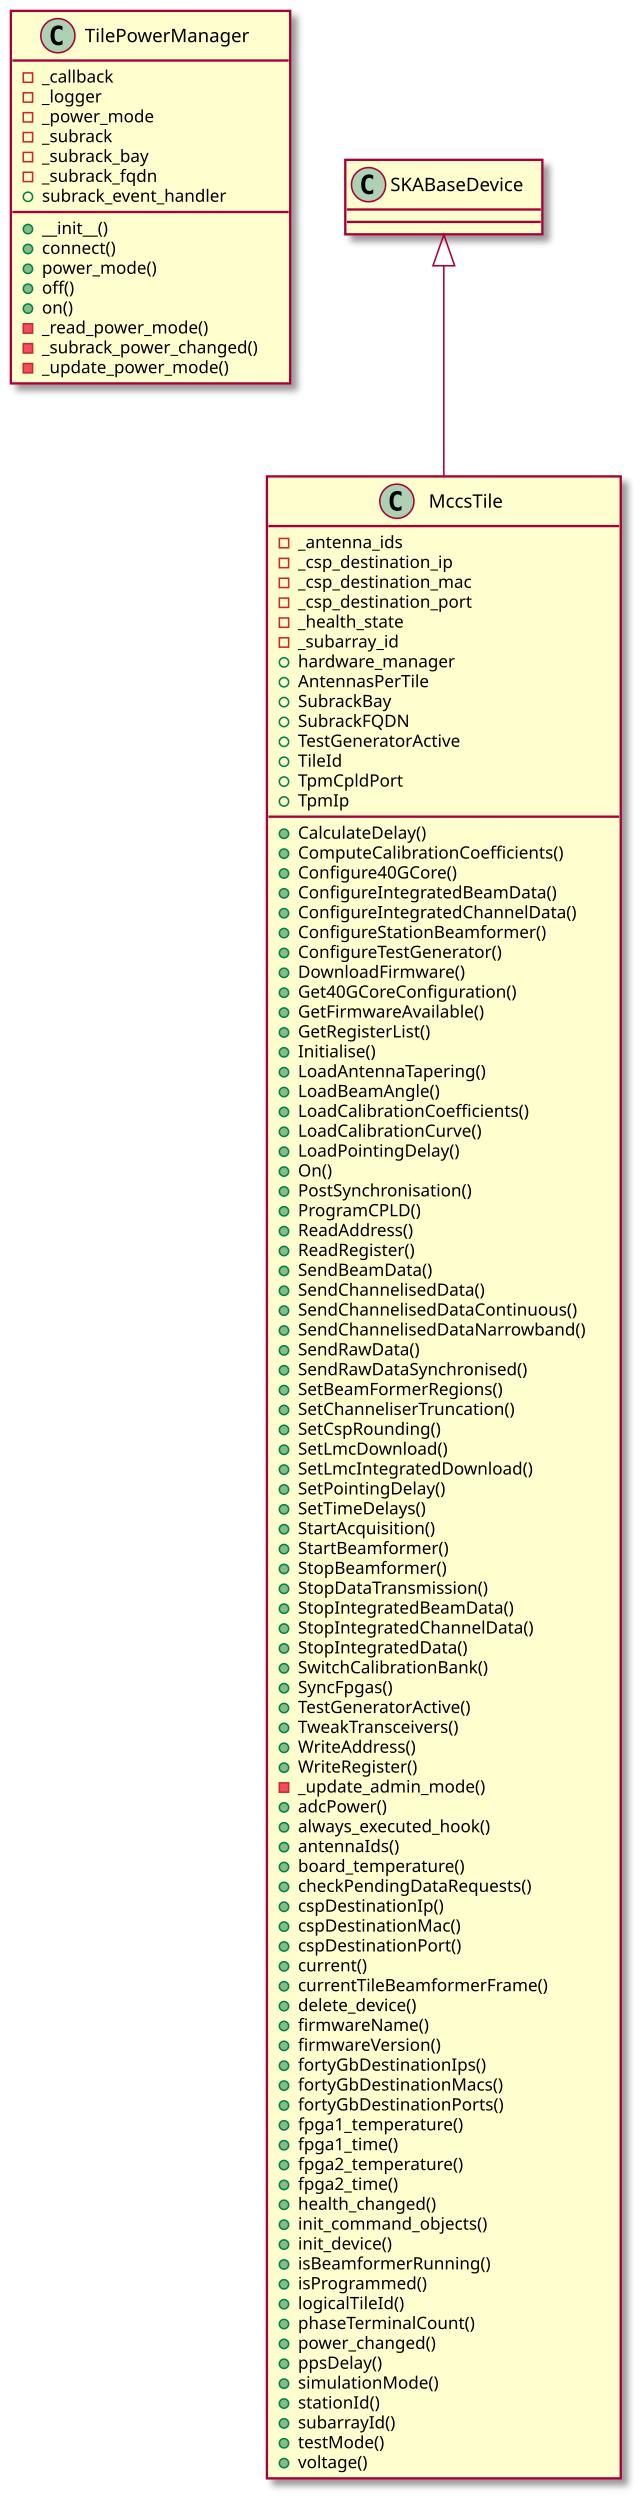
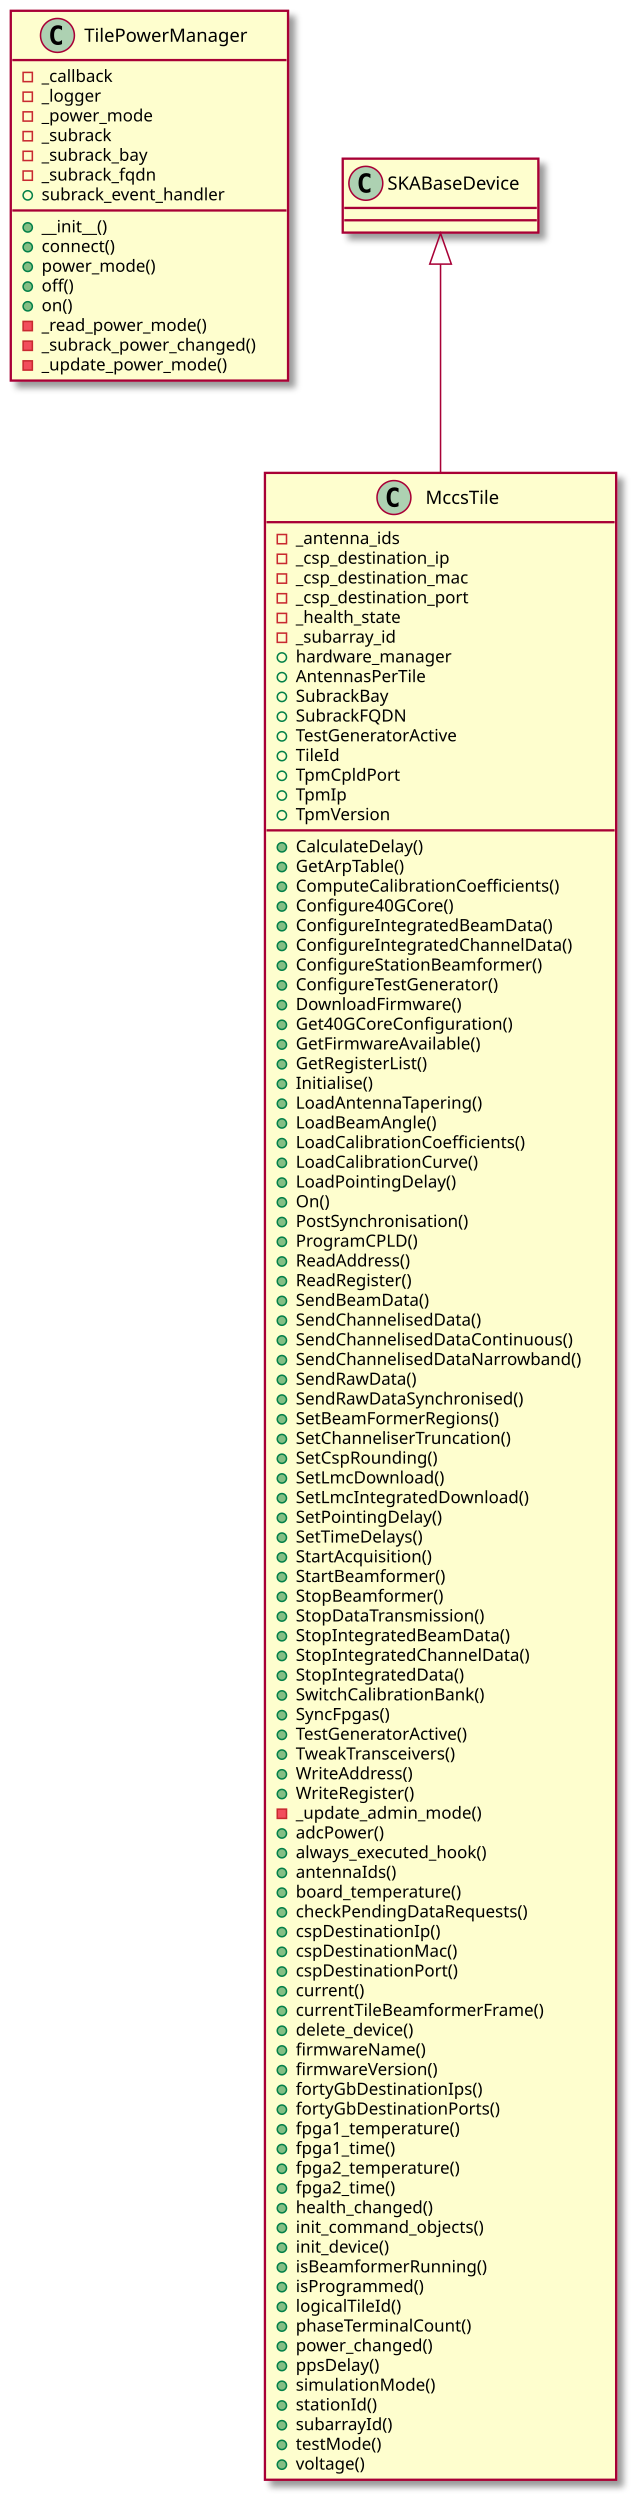
- <svg xmlns="http://www.w3.org/2000/svg" contentScriptType="application/ecmascript" contentStyleType="text/css" height="1611px" preserveAspectRatio="none" style="width:414px;height:1611px;" version="1.1" viewBox="0 0 414 1611" width="414px" zoomAndPan="magnify">
+ <svg xmlns="http://www.w3.org/2000/svg" contentScriptType="application/ecmascript" contentStyleType="text/css" height="1623px" preserveAspectRatio="none" style="width:414px;height:1623px;" version="1.1" viewBox="0 0 414 1623" width="414px" zoomAndPan="magnify">
  <defs>
-     <filter height="300%" id="f18di69gvnk8so" width="300%" x="-1" y="-1">
+     <filter height="300%" id="f18nylmes7haz5" width="300%" x="-1" y="-1">
      <feGaussianBlur result="blurOut" stdDeviation="2.0" />
      <feColorMatrix in="blurOut" result="blurOut2" type="matrix" values="0 0 0 0 0 0 0 0 0 0 0 0 0 0 0 0 0 0 .4 0" />
      <feOffset dx="4.0" dy="4.0" in="blurOut2" result="blurOut3" />
      <feBlend in="SourceGraphic" in2="blurOut3" mode="normal" />
    </filter>
  </defs>
  <g>
-     <rect codeLine="1" fill="#FEFECE" filter="url(#f18di69gvnk8so)" height="240.07" id="TilePowerManager" style="stroke:#A80036;stroke-width:1.5;" width="180" x="7" y="7" />
+     <rect codeLine="1" fill="#FEFECE" filter="url(#f18nylmes7haz5)" height="240.07" id="TilePowerManager" style="stroke:#A80036;stroke-width:1.5;" width="180" x="7" y="7" />
    <ellipse cx="37.3" cy="23" fill="#ADD1B2" rx="11" ry="11" style="stroke:#A80036;stroke-width:1.0;" />
    <path d="M40.269,28.641 Q39.691,28.938 39.05,29.078 Q38.409,29.234 37.706,29.234 Q35.206,29.234 33.878,27.594 Q32.566,25.938 32.566,22.812 Q32.566,19.688 33.878,18.031 Q35.206,16.375 37.706,16.375 Q38.409,16.375 39.05,16.531 Q39.706,16.688 40.269,16.984 L40.269,19.703 Q39.644,19.125 39.05,18.859 Q38.456,18.578 37.831,18.578 Q36.487,18.578 35.8,19.656 Q35.112,20.719 35.112,22.812 Q35.112,24.906 35.8,25.984 Q36.487,27.047 37.831,27.047 Q38.456,27.047 39.05,26.781 Q39.644,26.5 40.269,25.922 L40.269,28.641 Z " fill="#000000" />
    <text fill="#000000" font-family="sans-serif" font-size="12" lengthAdjust="spacingAndGlyphs" textLength="114" x="54.7" y="27.154">TilePowerManager</text>
    <line style="stroke:#A80036;stroke-width:1.5;" x1="8" x2="186" y1="39" y2="39" />
    <rect fill="none" height="6" style="stroke:#C82930;stroke-width:1.0;" width="6" x="15" y="47" />
    <text fill="#000000" font-family="sans-serif" font-size="11" lengthAdjust="spacingAndGlyphs" textLength="51" x="27" y="53.21">_callback</text>
    <rect fill="none" height="6" style="stroke:#C82930;stroke-width:1.0;" width="6" x="15" y="59.805" />
    <text fill="#000000" font-family="sans-serif" font-size="11" lengthAdjust="spacingAndGlyphs" textLength="42" x="27" y="66.015">_logger</text>
    <rect fill="none" height="6" style="stroke:#C82930;stroke-width:1.0;" width="6" x="15" y="72.609" />
    <text fill="#000000" font-family="sans-serif" font-size="11" lengthAdjust="spacingAndGlyphs" textLength="79" x="27" y="78.82">_power_mode</text>
    <rect fill="none" height="6" style="stroke:#C82930;stroke-width:1.0;" width="6" x="15" y="85.414" />
    <text fill="#000000" font-family="sans-serif" font-size="11" lengthAdjust="spacingAndGlyphs" textLength="51" x="27" y="91.624">_subrack</text>
    <rect fill="none" height="6" style="stroke:#C82930;stroke-width:1.0;" width="6" x="15" y="98.219" />
    <text fill="#000000" font-family="sans-serif" font-size="11" lengthAdjust="spacingAndGlyphs" textLength="77" x="27" y="104.429">_subrack_bay</text>
    <rect fill="none" height="6" style="stroke:#C82930;stroke-width:1.0;" width="6" x="15" y="111.023" />
    <text fill="#000000" font-family="sans-serif" font-size="11" lengthAdjust="spacingAndGlyphs" textLength="82" x="27" y="117.234">_subrack_fqdn</text>
    <ellipse cx="18" cy="126.828" fill="none" rx="3" ry="3" style="stroke:#038048;stroke-width:1.0;" />
    <text fill="#000000" font-family="sans-serif" font-size="11" lengthAdjust="spacingAndGlyphs" textLength="131" x="27" y="130.039">subrack_event_handler</text>
    <line style="stroke:#A80036;stroke-width:1.5;" x1="8" x2="186" y1="136.633" y2="136.633" />
    <ellipse cx="18" cy="147.633" fill="#84BE84" rx="3" ry="3" style="stroke:#038048;stroke-width:1.0;" />
    <text fill="#000000" font-family="sans-serif" font-size="11" lengthAdjust="spacingAndGlyphs" textLength="49" x="27" y="150.843">__init__()</text>
    <ellipse cx="18" cy="160.438" fill="#84BE84" rx="3" ry="3" style="stroke:#038048;stroke-width:1.0;" />
    <text fill="#000000" font-family="sans-serif" font-size="11" lengthAdjust="spacingAndGlyphs" textLength="52" x="27" y="163.648">connect()</text>
    <ellipse cx="18" cy="173.242" fill="#84BE84" rx="3" ry="3" style="stroke:#038048;stroke-width:1.0;" />
    <text fill="#000000" font-family="sans-serif" font-size="11" lengthAdjust="spacingAndGlyphs" textLength="81" x="27" y="176.453">power_mode()</text>
    <ellipse cx="18" cy="186.047" fill="#84BE84" rx="3" ry="3" style="stroke:#038048;stroke-width:1.0;" />
    <text fill="#000000" font-family="sans-serif" font-size="11" lengthAdjust="spacingAndGlyphs" textLength="23" x="27" y="189.257">off()</text>
    <ellipse cx="18" cy="198.852" fill="#84BE84" rx="3" ry="3" style="stroke:#038048;stroke-width:1.0;" />
    <text fill="#000000" font-family="sans-serif" font-size="11" lengthAdjust="spacingAndGlyphs" textLength="22" x="27" y="202.062">on()</text>
    <rect fill="#F24D5C" height="6" style="stroke:#C82930;stroke-width:1.0;" width="6" x="15" y="208.656" />
    <text fill="#000000" font-family="sans-serif" font-size="11" lengthAdjust="spacingAndGlyphs" textLength="119" x="27" y="214.867">_read_power_mode()</text>
    <rect fill="#F24D5C" height="6" style="stroke:#C82930;stroke-width:1.0;" width="6" x="15" y="221.461" />
    <text fill="#000000" font-family="sans-serif" font-size="11" lengthAdjust="spacingAndGlyphs" textLength="154" x="27" y="227.671">_subrack_power_changed()</text>
    <rect fill="#F24D5C" height="6" style="stroke:#C82930;stroke-width:1.0;" width="6" x="15" y="234.266" />
    <text fill="#000000" font-family="sans-serif" font-size="11" lengthAdjust="spacingAndGlyphs" textLength="132" x="27" y="240.476">_update_power_mode()</text>
-     <rect codeLine="19" fill="#FEFECE" filter="url(#f18di69gvnk8so)" height="1290.055" id="MccsTile" style="stroke:#A80036;stroke-width:1.5;" width="228" x="172" y="307" />
+     <rect codeLine="19" fill="#FEFECE" filter="url(#f18nylmes7haz5)" height="1302.859" id="MccsTile" style="stroke:#A80036;stroke-width:1.5;" width="228" x="172" y="307" />
    <ellipse cx="255.75" cy="323" fill="#ADD1B2" rx="11" ry="11" style="stroke:#A80036;stroke-width:1.0;" />
    <path d="M258.719,328.641 Q258.141,328.938 257.5,329.078 Q256.859,329.234 256.156,329.234 Q253.656,329.234 252.328,327.594 Q251.016,325.938 251.016,322.812 Q251.016,319.688 252.328,318.031 Q253.656,316.375 256.156,316.375 Q256.859,316.375 257.5,316.531 Q258.156,316.688 258.719,316.984 L258.719,319.703 Q258.094,319.125 257.5,318.859 Q256.906,318.578 256.281,318.578 Q254.938,318.578 254.25,319.656 Q253.562,320.719 253.562,322.812 Q253.562,324.906 254.25,325.984 Q254.938,327.047 256.281,327.047 Q256.906,327.047 257.5,326.781 Q258.094,326.5 258.719,325.922 L258.719,328.641 Z " fill="#000000" />
    <text fill="#000000" font-family="sans-serif" font-size="12" lengthAdjust="spacingAndGlyphs" textLength="52" x="276.25" y="327.154">MccsTile</text>
    <line style="stroke:#A80036;stroke-width:1.5;" x1="173" x2="399" y1="339" y2="339" />
    <rect fill="none" height="6" style="stroke:#C82930;stroke-width:1.0;" width="6" x="180" y="347" />
    <text fill="#000000" font-family="sans-serif" font-size="11" lengthAdjust="spacingAndGlyphs" textLength="75" x="192" y="353.21">_antenna_ids</text>
    <rect fill="none" height="6" style="stroke:#C82930;stroke-width:1.0;" width="6" x="180" y="359.805" />
    <text fill="#000000" font-family="sans-serif" font-size="11" lengthAdjust="spacingAndGlyphs" textLength="111" x="192" y="366.015">_csp_destination_ip</text>
    <rect fill="none" height="6" style="stroke:#C82930;stroke-width:1.0;" width="6" x="180" y="372.609" />
    <text fill="#000000" font-family="sans-serif" font-size="11" lengthAdjust="spacingAndGlyphs" textLength="125" x="192" y="378.82">_csp_destination_mac</text>
    <rect fill="none" height="6" style="stroke:#C82930;stroke-width:1.0;" width="6" x="180" y="385.414" />
    <text fill="#000000" font-family="sans-serif" font-size="11" lengthAdjust="spacingAndGlyphs" textLength="124" x="192" y="391.625">_csp_destination_port</text>
    <rect fill="none" height="6" style="stroke:#C82930;stroke-width:1.0;" width="6" x="180" y="398.219" />
    <text fill="#000000" font-family="sans-serif" font-size="11" lengthAdjust="spacingAndGlyphs" textLength="76" x="192" y="404.429">_health_state</text>
    <rect fill="none" height="6" style="stroke:#C82930;stroke-width:1.0;" width="6" x="180" y="411.023" />
    <text fill="#000000" font-family="sans-serif" font-size="11" lengthAdjust="spacingAndGlyphs" textLength="73" x="192" y="417.234">_subarray_id</text>
    <ellipse cx="183" cy="426.828" fill="none" rx="3" ry="3" style="stroke:#038048;stroke-width:1.0;" />
    <text fill="#000000" font-family="sans-serif" font-size="11" lengthAdjust="spacingAndGlyphs" textLength="111" x="192" y="430.039">hardware_manager</text>
    <ellipse cx="183" cy="439.633" fill="none" rx="3" ry="3" style="stroke:#038048;stroke-width:1.0;" />
    <text fill="#000000" font-family="sans-serif" font-size="11" lengthAdjust="spacingAndGlyphs" textLength="92" x="192" y="442.843">AntennasPerTile</text>
    <ellipse cx="183" cy="452.438" fill="none" rx="3" ry="3" style="stroke:#038048;stroke-width:1.0;" />
    <text fill="#000000" font-family="sans-serif" font-size="11" lengthAdjust="spacingAndGlyphs" textLength="67" x="192" y="455.648">SubrackBay</text>
    <ellipse cx="183" cy="465.242" fill="none" rx="3" ry="3" style="stroke:#038048;stroke-width:1.0;" />
    <text fill="#000000" font-family="sans-serif" font-size="11" lengthAdjust="spacingAndGlyphs" textLength="77" x="192" y="468.453">SubrackFQDN</text>
    <ellipse cx="183" cy="478.047" fill="none" rx="3" ry="3" style="stroke:#038048;stroke-width:1.0;" />
    <text fill="#000000" font-family="sans-serif" font-size="11" lengthAdjust="spacingAndGlyphs" textLength="116" x="192" y="481.257">TestGeneratorActive</text>
    <ellipse cx="183" cy="490.852" fill="none" rx="3" ry="3" style="stroke:#038048;stroke-width:1.0;" />
    <text fill="#000000" font-family="sans-serif" font-size="11" lengthAdjust="spacingAndGlyphs" textLength="30" x="192" y="494.062">TileId</text>
    <ellipse cx="183" cy="503.656" fill="none" rx="3" ry="3" style="stroke:#038048;stroke-width:1.0;" />
    <text fill="#000000" font-family="sans-serif" font-size="11" lengthAdjust="spacingAndGlyphs" textLength="73" x="192" y="506.867">TpmCpldPort</text>
    <ellipse cx="183" cy="516.461" fill="none" rx="3" ry="3" style="stroke:#038048;stroke-width:1.0;" />
    <text fill="#000000" font-family="sans-serif" font-size="11" lengthAdjust="spacingAndGlyphs" textLength="35" x="192" y="519.671">TpmIp</text>
-     <line style="stroke:#A80036;stroke-width:1.5;" x1="173" x2="399" y1="526.266" y2="526.266" />
-     <ellipse cx="183" cy="537.266" fill="#84BE84" rx="3" ry="3" style="stroke:#038048;stroke-width:1.0;" />
-     <text fill="#000000" font-family="sans-serif" font-size="11" lengthAdjust="spacingAndGlyphs" textLength="91" x="192" y="540.476">CalculateDelay()</text>
+     <ellipse cx="183" cy="529.266" fill="none" rx="3" ry="3" style="stroke:#038048;stroke-width:1.0;" />
+     <text fill="#000000" font-family="sans-serif" font-size="11" lengthAdjust="spacingAndGlyphs" textLength="68" x="192" y="532.476">TpmVersion</text>
+     <line style="stroke:#A80036;stroke-width:1.5;" x1="173" x2="399" y1="539.07" y2="539.07" />
    <ellipse cx="183" cy="550.07" fill="#84BE84" rx="3" ry="3" style="stroke:#038048;stroke-width:1.0;" />
-     <text fill="#000000" font-family="sans-serif" font-size="11" lengthAdjust="spacingAndGlyphs" textLength="187" x="192" y="553.281">ComputeCalibrationCoefficients()</text>
+     <text fill="#000000" font-family="sans-serif" font-size="11" lengthAdjust="spacingAndGlyphs" textLength="91" x="192" y="553.281">CalculateDelay()</text>
    <ellipse cx="183" cy="562.875" fill="#84BE84" rx="3" ry="3" style="stroke:#038048;stroke-width:1.0;" />
-     <text fill="#000000" font-family="sans-serif" font-size="11" lengthAdjust="spacingAndGlyphs" textLength="113" x="192" y="566.085">Configure40GCore()</text>
+     <text fill="#000000" font-family="sans-serif" font-size="11" lengthAdjust="spacingAndGlyphs" textLength="78" x="192" y="566.085">GetArpTable()</text>
    <ellipse cx="183" cy="575.68" fill="#84BE84" rx="3" ry="3" style="stroke:#038048;stroke-width:1.0;" />
-     <text fill="#000000" font-family="sans-serif" font-size="11" lengthAdjust="spacingAndGlyphs" textLength="180" x="192" y="578.89">ConfigureIntegratedBeamData()</text>
+     <text fill="#000000" font-family="sans-serif" font-size="11" lengthAdjust="spacingAndGlyphs" textLength="187" x="192" y="578.89">ComputeCalibrationCoefficients()</text>
    <ellipse cx="183" cy="588.484" fill="#84BE84" rx="3" ry="3" style="stroke:#038048;stroke-width:1.0;" />
-     <text fill="#000000" font-family="sans-serif" font-size="11" lengthAdjust="spacingAndGlyphs" textLength="193" x="192" y="591.695">ConfigureIntegratedChannelData()</text>
+     <text fill="#000000" font-family="sans-serif" font-size="11" lengthAdjust="spacingAndGlyphs" textLength="113" x="192" y="591.695">Configure40GCore()</text>
    <ellipse cx="183" cy="601.289" fill="#84BE84" rx="3" ry="3" style="stroke:#038048;stroke-width:1.0;" />
-     <text fill="#000000" font-family="sans-serif" font-size="11" lengthAdjust="spacingAndGlyphs" textLength="175" x="192" y="604.5">ConfigureStationBeamformer()</text>
+     <text fill="#000000" font-family="sans-serif" font-size="11" lengthAdjust="spacingAndGlyphs" textLength="180" x="192" y="604.5">ConfigureIntegratedBeamData()</text>
    <ellipse cx="183" cy="614.094" fill="#84BE84" rx="3" ry="3" style="stroke:#038048;stroke-width:1.0;" />
-     <text fill="#000000" font-family="sans-serif" font-size="11" lengthAdjust="spacingAndGlyphs" textLength="146" x="192" y="617.304">ConfigureTestGenerator()</text>
+     <text fill="#000000" font-family="sans-serif" font-size="11" lengthAdjust="spacingAndGlyphs" textLength="193" x="192" y="617.304">ConfigureIntegratedChannelData()</text>
    <ellipse cx="183" cy="626.898" fill="#84BE84" rx="3" ry="3" style="stroke:#038048;stroke-width:1.0;" />
-     <text fill="#000000" font-family="sans-serif" font-size="11" lengthAdjust="spacingAndGlyphs" textLength="116" x="192" y="630.109">DownloadFirmware()</text>
+     <text fill="#000000" font-family="sans-serif" font-size="11" lengthAdjust="spacingAndGlyphs" textLength="175" x="192" y="630.109">ConfigureStationBeamformer()</text>
    <ellipse cx="183" cy="639.703" fill="#84BE84" rx="3" ry="3" style="stroke:#038048;stroke-width:1.0;" />
-     <text fill="#000000" font-family="sans-serif" font-size="11" lengthAdjust="spacingAndGlyphs" textLength="154" x="192" y="642.914">Get40GCoreConfiguration()</text>
+     <text fill="#000000" font-family="sans-serif" font-size="11" lengthAdjust="spacingAndGlyphs" textLength="146" x="192" y="642.914">ConfigureTestGenerator()</text>
    <ellipse cx="183" cy="652.508" fill="#84BE84" rx="3" ry="3" style="stroke:#038048;stroke-width:1.0;" />
-     <text fill="#000000" font-family="sans-serif" font-size="11" lengthAdjust="spacingAndGlyphs" textLength="131" x="192" y="655.718">GetFirmwareAvailable()</text>
+     <text fill="#000000" font-family="sans-serif" font-size="11" lengthAdjust="spacingAndGlyphs" textLength="116" x="192" y="655.718">DownloadFirmware()</text>
    <ellipse cx="183" cy="665.312" fill="#84BE84" rx="3" ry="3" style="stroke:#038048;stroke-width:1.0;" />
-     <text fill="#000000" font-family="sans-serif" font-size="11" lengthAdjust="spacingAndGlyphs" textLength="95" x="192" y="668.523">GetRegisterList()</text>
+     <text fill="#000000" font-family="sans-serif" font-size="11" lengthAdjust="spacingAndGlyphs" textLength="154" x="192" y="668.523">Get40GCoreConfiguration()</text>
    <ellipse cx="183" cy="678.117" fill="#84BE84" rx="3" ry="3" style="stroke:#038048;stroke-width:1.0;" />
-     <text fill="#000000" font-family="sans-serif" font-size="11" lengthAdjust="spacingAndGlyphs" textLength="55" x="192" y="681.328">Initialise()</text>
+     <text fill="#000000" font-family="sans-serif" font-size="11" lengthAdjust="spacingAndGlyphs" textLength="131" x="192" y="681.328">GetFirmwareAvailable()</text>
    <ellipse cx="183" cy="690.922" fill="#84BE84" rx="3" ry="3" style="stroke:#038048;stroke-width:1.0;" />
-     <text fill="#000000" font-family="sans-serif" font-size="11" lengthAdjust="spacingAndGlyphs" textLength="131" x="192" y="694.132">LoadAntennaTapering()</text>
+     <text fill="#000000" font-family="sans-serif" font-size="11" lengthAdjust="spacingAndGlyphs" textLength="95" x="192" y="694.132">GetRegisterList()</text>
    <ellipse cx="183" cy="703.727" fill="#84BE84" rx="3" ry="3" style="stroke:#038048;stroke-width:1.0;" />
-     <text fill="#000000" font-family="sans-serif" font-size="11" lengthAdjust="spacingAndGlyphs" textLength="99" x="192" y="706.937">LoadBeamAngle()</text>
+     <text fill="#000000" font-family="sans-serif" font-size="11" lengthAdjust="spacingAndGlyphs" textLength="55" x="192" y="706.937">Initialise()</text>
    <ellipse cx="183" cy="716.531" fill="#84BE84" rx="3" ry="3" style="stroke:#038048;stroke-width:1.0;" />
-     <text fill="#000000" font-family="sans-serif" font-size="11" lengthAdjust="spacingAndGlyphs" textLength="163" x="192" y="719.742">LoadCalibrationCoefficients()</text>
+     <text fill="#000000" font-family="sans-serif" font-size="11" lengthAdjust="spacingAndGlyphs" textLength="131" x="192" y="719.742">LoadAntennaTapering()</text>
    <ellipse cx="183" cy="729.336" fill="#84BE84" rx="3" ry="3" style="stroke:#038048;stroke-width:1.0;" />
-     <text fill="#000000" font-family="sans-serif" font-size="11" lengthAdjust="spacingAndGlyphs" textLength="129" x="192" y="732.546">LoadCalibrationCurve()</text>
+     <text fill="#000000" font-family="sans-serif" font-size="11" lengthAdjust="spacingAndGlyphs" textLength="99" x="192" y="732.546">LoadBeamAngle()</text>
    <ellipse cx="183" cy="742.141" fill="#84BE84" rx="3" ry="3" style="stroke:#038048;stroke-width:1.0;" />
-     <text fill="#000000" font-family="sans-serif" font-size="11" lengthAdjust="spacingAndGlyphs" textLength="111" x="192" y="745.351">LoadPointingDelay()</text>
+     <text fill="#000000" font-family="sans-serif" font-size="11" lengthAdjust="spacingAndGlyphs" textLength="163" x="192" y="745.351">LoadCalibrationCoefficients()</text>
    <ellipse cx="183" cy="754.945" fill="#84BE84" rx="3" ry="3" style="stroke:#038048;stroke-width:1.0;" />
-     <text fill="#000000" font-family="sans-serif" font-size="11" lengthAdjust="spacingAndGlyphs" textLength="24" x="192" y="758.156">On()</text>
+     <text fill="#000000" font-family="sans-serif" font-size="11" lengthAdjust="spacingAndGlyphs" textLength="129" x="192" y="758.156">LoadCalibrationCurve()</text>
    <ellipse cx="183" cy="767.75" fill="#84BE84" rx="3" ry="3" style="stroke:#038048;stroke-width:1.0;" />
-     <text fill="#000000" font-family="sans-serif" font-size="11" lengthAdjust="spacingAndGlyphs" textLength="124" x="192" y="770.96">PostSynchronisation()</text>
+     <text fill="#000000" font-family="sans-serif" font-size="11" lengthAdjust="spacingAndGlyphs" textLength="111" x="192" y="770.96">LoadPointingDelay()</text>
    <ellipse cx="183" cy="780.555" fill="#84BE84" rx="3" ry="3" style="stroke:#038048;stroke-width:1.0;" />
-     <text fill="#000000" font-family="sans-serif" font-size="11" lengthAdjust="spacingAndGlyphs" textLength="86" x="192" y="783.765">ProgramCPLD()</text>
+     <text fill="#000000" font-family="sans-serif" font-size="11" lengthAdjust="spacingAndGlyphs" textLength="24" x="192" y="783.765">On()</text>
    <ellipse cx="183" cy="793.359" fill="#84BE84" rx="3" ry="3" style="stroke:#038048;stroke-width:1.0;" />
-     <text fill="#000000" font-family="sans-serif" font-size="11" lengthAdjust="spacingAndGlyphs" textLength="83" x="192" y="796.57">ReadAddress()</text>
+     <text fill="#000000" font-family="sans-serif" font-size="11" lengthAdjust="spacingAndGlyphs" textLength="124" x="192" y="796.57">PostSynchronisation()</text>
    <ellipse cx="183" cy="806.164" fill="#84BE84" rx="3" ry="3" style="stroke:#038048;stroke-width:1.0;" />
-     <text fill="#000000" font-family="sans-serif" font-size="11" lengthAdjust="spacingAndGlyphs" textLength="83" x="192" y="809.375">ReadRegister()</text>
+     <text fill="#000000" font-family="sans-serif" font-size="11" lengthAdjust="spacingAndGlyphs" textLength="86" x="192" y="809.375">ProgramCPLD()</text>
    <ellipse cx="183" cy="818.969" fill="#84BE84" rx="3" ry="3" style="stroke:#038048;stroke-width:1.0;" />
-     <text fill="#000000" font-family="sans-serif" font-size="11" lengthAdjust="spacingAndGlyphs" textLength="96" x="192" y="822.179">SendBeamData()</text>
+     <text fill="#000000" font-family="sans-serif" font-size="11" lengthAdjust="spacingAndGlyphs" textLength="83" x="192" y="822.179">ReadAddress()</text>
    <ellipse cx="183" cy="831.773" fill="#84BE84" rx="3" ry="3" style="stroke:#038048;stroke-width:1.0;" />
-     <text fill="#000000" font-family="sans-serif" font-size="11" lengthAdjust="spacingAndGlyphs" textLength="133" x="192" y="834.984">SendChannelisedData()</text>
+     <text fill="#000000" font-family="sans-serif" font-size="11" lengthAdjust="spacingAndGlyphs" textLength="83" x="192" y="834.984">ReadRegister()</text>
    <ellipse cx="183" cy="844.578" fill="#84BE84" rx="3" ry="3" style="stroke:#038048;stroke-width:1.0;" />
-     <text fill="#000000" font-family="sans-serif" font-size="11" lengthAdjust="spacingAndGlyphs" textLength="197" x="192" y="847.789">SendChannelisedDataContinuous()</text>
+     <text fill="#000000" font-family="sans-serif" font-size="11" lengthAdjust="spacingAndGlyphs" textLength="96" x="192" y="847.789">SendBeamData()</text>
    <ellipse cx="183" cy="857.383" fill="#84BE84" rx="3" ry="3" style="stroke:#038048;stroke-width:1.0;" />
-     <text fill="#000000" font-family="sans-serif" font-size="11" lengthAdjust="spacingAndGlyphs" textLength="202" x="192" y="860.593">SendChannelisedDataNarrowband()</text>
+     <text fill="#000000" font-family="sans-serif" font-size="11" lengthAdjust="spacingAndGlyphs" textLength="133" x="192" y="860.593">SendChannelisedData()</text>
    <ellipse cx="183" cy="870.188" fill="#84BE84" rx="3" ry="3" style="stroke:#038048;stroke-width:1.0;" />
-     <text fill="#000000" font-family="sans-serif" font-size="11" lengthAdjust="spacingAndGlyphs" textLength="86" x="192" y="873.398">SendRawData()</text>
+     <text fill="#000000" font-family="sans-serif" font-size="11" lengthAdjust="spacingAndGlyphs" textLength="197" x="192" y="873.398">SendChannelisedDataContinuous()</text>
    <ellipse cx="183" cy="882.992" fill="#84BE84" rx="3" ry="3" style="stroke:#038048;stroke-width:1.0;" />
-     <text fill="#000000" font-family="sans-serif" font-size="11" lengthAdjust="spacingAndGlyphs" textLength="163" x="192" y="886.203">SendRawDataSynchronised()</text>
+     <text fill="#000000" font-family="sans-serif" font-size="11" lengthAdjust="spacingAndGlyphs" textLength="202" x="192" y="886.203">SendChannelisedDataNarrowband()</text>
    <ellipse cx="183" cy="895.797" fill="#84BE84" rx="3" ry="3" style="stroke:#038048;stroke-width:1.0;" />
-     <text fill="#000000" font-family="sans-serif" font-size="11" lengthAdjust="spacingAndGlyphs" textLength="146" x="192" y="899.007">SetBeamFormerRegions()</text>
+     <text fill="#000000" font-family="sans-serif" font-size="11" lengthAdjust="spacingAndGlyphs" textLength="86" x="192" y="899.007">SendRawData()</text>
    <ellipse cx="183" cy="908.602" fill="#84BE84" rx="3" ry="3" style="stroke:#038048;stroke-width:1.0;" />
-     <text fill="#000000" font-family="sans-serif" font-size="11" lengthAdjust="spacingAndGlyphs" textLength="155" x="192" y="911.812">SetChanneliserTruncation()</text>
+     <text fill="#000000" font-family="sans-serif" font-size="11" lengthAdjust="spacingAndGlyphs" textLength="163" x="192" y="911.812">SendRawDataSynchronised()</text>
    <ellipse cx="183" cy="921.406" fill="#84BE84" rx="3" ry="3" style="stroke:#038048;stroke-width:1.0;" />
-     <text fill="#000000" font-family="sans-serif" font-size="11" lengthAdjust="spacingAndGlyphs" textLength="101" x="192" y="924.617">SetCspRounding()</text>
+     <text fill="#000000" font-family="sans-serif" font-size="11" lengthAdjust="spacingAndGlyphs" textLength="146" x="192" y="924.617">SetBeamFormerRegions()</text>
    <ellipse cx="183" cy="934.211" fill="#84BE84" rx="3" ry="3" style="stroke:#038048;stroke-width:1.0;" />
-     <text fill="#000000" font-family="sans-serif" font-size="11" lengthAdjust="spacingAndGlyphs" textLength="105" x="192" y="937.421">SetLmcDownload()</text>
+     <text fill="#000000" font-family="sans-serif" font-size="11" lengthAdjust="spacingAndGlyphs" textLength="155" x="192" y="937.421">SetChanneliserTruncation()</text>
    <ellipse cx="183" cy="947.016" fill="#84BE84" rx="3" ry="3" style="stroke:#038048;stroke-width:1.0;" />
-     <text fill="#000000" font-family="sans-serif" font-size="11" lengthAdjust="spacingAndGlyphs" textLength="163" x="192" y="950.226">SetLmcIntegratedDownload()</text>
+     <text fill="#000000" font-family="sans-serif" font-size="11" lengthAdjust="spacingAndGlyphs" textLength="101" x="192" y="950.226">SetCspRounding()</text>
    <ellipse cx="183" cy="959.82" fill="#84BE84" rx="3" ry="3" style="stroke:#038048;stroke-width:1.0;" />
-     <text fill="#000000" font-family="sans-serif" font-size="11" lengthAdjust="spacingAndGlyphs" textLength="103" x="192" y="963.031">SetPointingDelay()</text>
+     <text fill="#000000" font-family="sans-serif" font-size="11" lengthAdjust="spacingAndGlyphs" textLength="105" x="192" y="963.031">SetLmcDownload()</text>
    <ellipse cx="183" cy="972.625" fill="#84BE84" rx="3" ry="3" style="stroke:#038048;stroke-width:1.0;" />
-     <text fill="#000000" font-family="sans-serif" font-size="11" lengthAdjust="spacingAndGlyphs" textLength="93" x="192" y="975.835">SetTimeDelays()</text>
+     <text fill="#000000" font-family="sans-serif" font-size="11" lengthAdjust="spacingAndGlyphs" textLength="163" x="192" y="975.835">SetLmcIntegratedDownload()</text>
    <ellipse cx="183" cy="985.43" fill="#84BE84" rx="3" ry="3" style="stroke:#038048;stroke-width:1.0;" />
-     <text fill="#000000" font-family="sans-serif" font-size="11" lengthAdjust="spacingAndGlyphs" textLength="97" x="192" y="988.64">StartAcquisition()</text>
+     <text fill="#000000" font-family="sans-serif" font-size="11" lengthAdjust="spacingAndGlyphs" textLength="103" x="192" y="988.64">SetPointingDelay()</text>
    <ellipse cx="183" cy="998.234" fill="#84BE84" rx="3" ry="3" style="stroke:#038048;stroke-width:1.0;" />
-     <text fill="#000000" font-family="sans-serif" font-size="11" lengthAdjust="spacingAndGlyphs" textLength="108" x="192" y="1001.445">StartBeamformer()</text>
+     <text fill="#000000" font-family="sans-serif" font-size="11" lengthAdjust="spacingAndGlyphs" textLength="93" x="192" y="1001.445">SetTimeDelays()</text>
    <ellipse cx="183" cy="1011.039" fill="#84BE84" rx="3" ry="3" style="stroke:#038048;stroke-width:1.0;" />
-     <text fill="#000000" font-family="sans-serif" font-size="11" lengthAdjust="spacingAndGlyphs" textLength="106" x="192" y="1014.25">StopBeamformer()</text>
+     <text fill="#000000" font-family="sans-serif" font-size="11" lengthAdjust="spacingAndGlyphs" textLength="97" x="192" y="1014.25">StartAcquisition()</text>
    <ellipse cx="183" cy="1023.844" fill="#84BE84" rx="3" ry="3" style="stroke:#038048;stroke-width:1.0;" />
-     <text fill="#000000" font-family="sans-serif" font-size="11" lengthAdjust="spacingAndGlyphs" textLength="138" x="192" y="1027.054">StopDataTransmission()</text>
+     <text fill="#000000" font-family="sans-serif" font-size="11" lengthAdjust="spacingAndGlyphs" textLength="108" x="192" y="1027.054">StartBeamformer()</text>
    <ellipse cx="183" cy="1036.648" fill="#84BE84" rx="3" ry="3" style="stroke:#038048;stroke-width:1.0;" />
-     <text fill="#000000" font-family="sans-serif" font-size="11" lengthAdjust="spacingAndGlyphs" textLength="151" x="192" y="1039.859">StopIntegratedBeamData()</text>
+     <text fill="#000000" font-family="sans-serif" font-size="11" lengthAdjust="spacingAndGlyphs" textLength="106" x="192" y="1039.859">StopBeamformer()</text>
    <ellipse cx="183" cy="1049.453" fill="#84BE84" rx="3" ry="3" style="stroke:#038048;stroke-width:1.0;" />
-     <text fill="#000000" font-family="sans-serif" font-size="11" lengthAdjust="spacingAndGlyphs" textLength="164" x="192" y="1052.664">StopIntegratedChannelData()</text>
+     <text fill="#000000" font-family="sans-serif" font-size="11" lengthAdjust="spacingAndGlyphs" textLength="138" x="192" y="1052.664">StopDataTransmission()</text>
    <ellipse cx="183" cy="1062.258" fill="#84BE84" rx="3" ry="3" style="stroke:#038048;stroke-width:1.0;" />
-     <text fill="#000000" font-family="sans-serif" font-size="11" lengthAdjust="spacingAndGlyphs" textLength="118" x="192" y="1065.468">StopIntegratedData()</text>
+     <text fill="#000000" font-family="sans-serif" font-size="11" lengthAdjust="spacingAndGlyphs" textLength="151" x="192" y="1065.468">StopIntegratedBeamData()</text>
    <ellipse cx="183" cy="1075.062" fill="#84BE84" rx="3" ry="3" style="stroke:#038048;stroke-width:1.0;" />
-     <text fill="#000000" font-family="sans-serif" font-size="11" lengthAdjust="spacingAndGlyphs" textLength="134" x="192" y="1078.273">SwitchCalibrationBank()</text>
+     <text fill="#000000" font-family="sans-serif" font-size="11" lengthAdjust="spacingAndGlyphs" textLength="164" x="192" y="1078.273">StopIntegratedChannelData()</text>
    <ellipse cx="183" cy="1087.867" fill="#84BE84" rx="3" ry="3" style="stroke:#038048;stroke-width:1.0;" />
-     <text fill="#000000" font-family="sans-serif" font-size="11" lengthAdjust="spacingAndGlyphs" textLength="69" x="192" y="1091.078">SyncFpgas()</text>
+     <text fill="#000000" font-family="sans-serif" font-size="11" lengthAdjust="spacingAndGlyphs" textLength="118" x="192" y="1091.078">StopIntegratedData()</text>
    <ellipse cx="183" cy="1100.672" fill="#84BE84" rx="3" ry="3" style="stroke:#038048;stroke-width:1.0;" />
-     <text fill="#000000" font-family="sans-serif" font-size="11" lengthAdjust="spacingAndGlyphs" textLength="124" x="192" y="1103.882">TestGeneratorActive()</text>
+     <text fill="#000000" font-family="sans-serif" font-size="11" lengthAdjust="spacingAndGlyphs" textLength="134" x="192" y="1103.882">SwitchCalibrationBank()</text>
    <ellipse cx="183" cy="1113.477" fill="#84BE84" rx="3" ry="3" style="stroke:#038048;stroke-width:1.0;" />
-     <text fill="#000000" font-family="sans-serif" font-size="11" lengthAdjust="spacingAndGlyphs" textLength="118" x="192" y="1116.687">TweakTransceivers()</text>
+     <text fill="#000000" font-family="sans-serif" font-size="11" lengthAdjust="spacingAndGlyphs" textLength="69" x="192" y="1116.687">SyncFpgas()</text>
    <ellipse cx="183" cy="1126.281" fill="#84BE84" rx="3" ry="3" style="stroke:#038048;stroke-width:1.0;" />
-     <text fill="#000000" font-family="sans-serif" font-size="11" lengthAdjust="spacingAndGlyphs" textLength="83" x="192" y="1129.492">WriteAddress()</text>
+     <text fill="#000000" font-family="sans-serif" font-size="11" lengthAdjust="spacingAndGlyphs" textLength="124" x="192" y="1129.492">TestGeneratorActive()</text>
    <ellipse cx="183" cy="1139.086" fill="#84BE84" rx="3" ry="3" style="stroke:#038048;stroke-width:1.0;" />
-     <text fill="#000000" font-family="sans-serif" font-size="11" lengthAdjust="spacingAndGlyphs" textLength="83" x="192" y="1142.296">WriteRegister()</text>
-     <rect fill="#F24D5C" height="6" style="stroke:#C82930;stroke-width:1.0;" width="6" x="180" y="1148.891" />
-     <text fill="#000000" font-family="sans-serif" font-size="11" lengthAdjust="spacingAndGlyphs" textLength="132" x="192" y="1155.101">_update_admin_mode()</text>
+     <text fill="#000000" font-family="sans-serif" font-size="11" lengthAdjust="spacingAndGlyphs" textLength="118" x="192" y="1142.296">TweakTransceivers()</text>
+     <ellipse cx="183" cy="1151.891" fill="#84BE84" rx="3" ry="3" style="stroke:#038048;stroke-width:1.0;" />
+     <text fill="#000000" font-family="sans-serif" font-size="11" lengthAdjust="spacingAndGlyphs" textLength="83" x="192" y="1155.101">WriteAddress()</text>
    <ellipse cx="183" cy="1164.695" fill="#84BE84" rx="3" ry="3" style="stroke:#038048;stroke-width:1.0;" />
-     <text fill="#000000" font-family="sans-serif" font-size="11" lengthAdjust="spacingAndGlyphs" textLength="63" x="192" y="1167.906">adcPower()</text>
-     <ellipse cx="183" cy="1177.5" fill="#84BE84" rx="3" ry="3" style="stroke:#038048;stroke-width:1.0;" />
-     <text fill="#000000" font-family="sans-serif" font-size="11" lengthAdjust="spacingAndGlyphs" textLength="137" x="192" y="1180.71">always_executed_hook()</text>
+     <text fill="#000000" font-family="sans-serif" font-size="11" lengthAdjust="spacingAndGlyphs" textLength="83" x="192" y="1167.906">WriteRegister()</text>
+     <rect fill="#F24D5C" height="6" style="stroke:#C82930;stroke-width:1.0;" width="6" x="180" y="1174.5" />
+     <text fill="#000000" font-family="sans-serif" font-size="11" lengthAdjust="spacingAndGlyphs" textLength="132" x="192" y="1180.71">_update_admin_mode()</text>
    <ellipse cx="183" cy="1190.305" fill="#84BE84" rx="3" ry="3" style="stroke:#038048;stroke-width:1.0;" />
-     <text fill="#000000" font-family="sans-serif" font-size="11" lengthAdjust="spacingAndGlyphs" textLength="71" x="192" y="1193.515">antennaIds()</text>
+     <text fill="#000000" font-family="sans-serif" font-size="11" lengthAdjust="spacingAndGlyphs" textLength="63" x="192" y="1193.515">adcPower()</text>
    <ellipse cx="183" cy="1203.109" fill="#84BE84" rx="3" ry="3" style="stroke:#038048;stroke-width:1.0;" />
-     <text fill="#000000" font-family="sans-serif" font-size="11" lengthAdjust="spacingAndGlyphs" textLength="118" x="192" y="1206.32">board_temperature()</text>
+     <text fill="#000000" font-family="sans-serif" font-size="11" lengthAdjust="spacingAndGlyphs" textLength="137" x="192" y="1206.32">always_executed_hook()</text>
    <ellipse cx="183" cy="1215.914" fill="#84BE84" rx="3" ry="3" style="stroke:#038048;stroke-width:1.0;" />
-     <text fill="#000000" font-family="sans-serif" font-size="11" lengthAdjust="spacingAndGlyphs" textLength="164" x="192" y="1219.124">checkPendingDataRequests()</text>
+     <text fill="#000000" font-family="sans-serif" font-size="11" lengthAdjust="spacingAndGlyphs" textLength="71" x="192" y="1219.124">antennaIds()</text>
    <ellipse cx="183" cy="1228.719" fill="#84BE84" rx="3" ry="3" style="stroke:#038048;stroke-width:1.0;" />
-     <text fill="#000000" font-family="sans-serif" font-size="11" lengthAdjust="spacingAndGlyphs" textLength="102" x="192" y="1231.929">cspDestinationIp()</text>
+     <text fill="#000000" font-family="sans-serif" font-size="11" lengthAdjust="spacingAndGlyphs" textLength="118" x="192" y="1231.929">board_temperature()</text>
    <ellipse cx="183" cy="1241.523" fill="#84BE84" rx="3" ry="3" style="stroke:#038048;stroke-width:1.0;" />
-     <text fill="#000000" font-family="sans-serif" font-size="11" lengthAdjust="spacingAndGlyphs" textLength="114" x="192" y="1244.734">cspDestinationMac()</text>
+     <text fill="#000000" font-family="sans-serif" font-size="11" lengthAdjust="spacingAndGlyphs" textLength="164" x="192" y="1244.734">checkPendingDataRequests()</text>
    <ellipse cx="183" cy="1254.328" fill="#84BE84" rx="3" ry="3" style="stroke:#038048;stroke-width:1.0;" />
-     <text fill="#000000" font-family="sans-serif" font-size="11" lengthAdjust="spacingAndGlyphs" textLength="115" x="192" y="1257.539">cspDestinationPort()</text>
+     <text fill="#000000" font-family="sans-serif" font-size="11" lengthAdjust="spacingAndGlyphs" textLength="102" x="192" y="1257.539">cspDestinationIp()</text>
    <ellipse cx="183" cy="1267.133" fill="#84BE84" rx="3" ry="3" style="stroke:#038048;stroke-width:1.0;" />
-     <text fill="#000000" font-family="sans-serif" font-size="11" lengthAdjust="spacingAndGlyphs" textLength="49" x="192" y="1270.343">current()</text>
+     <text fill="#000000" font-family="sans-serif" font-size="11" lengthAdjust="spacingAndGlyphs" textLength="114" x="192" y="1270.343">cspDestinationMac()</text>
    <ellipse cx="183" cy="1279.938" fill="#84BE84" rx="3" ry="3" style="stroke:#038048;stroke-width:1.0;" />
-     <text fill="#000000" font-family="sans-serif" font-size="11" lengthAdjust="spacingAndGlyphs" textLength="177" x="192" y="1283.148">currentTileBeamformerFrame()</text>
+     <text fill="#000000" font-family="sans-serif" font-size="11" lengthAdjust="spacingAndGlyphs" textLength="115" x="192" y="1283.148">cspDestinationPort()</text>
    <ellipse cx="183" cy="1292.742" fill="#84BE84" rx="3" ry="3" style="stroke:#038048;stroke-width:1.0;" />
-     <text fill="#000000" font-family="sans-serif" font-size="11" lengthAdjust="spacingAndGlyphs" textLength="85" x="192" y="1295.953">delete_device()</text>
+     <text fill="#000000" font-family="sans-serif" font-size="11" lengthAdjust="spacingAndGlyphs" textLength="49" x="192" y="1295.953">current()</text>
    <ellipse cx="183" cy="1305.547" fill="#84BE84" rx="3" ry="3" style="stroke:#038048;stroke-width:1.0;" />
-     <text fill="#000000" font-family="sans-serif" font-size="11" lengthAdjust="spacingAndGlyphs" textLength="92" x="192" y="1308.757">firmwareName()</text>
+     <text fill="#000000" font-family="sans-serif" font-size="11" lengthAdjust="spacingAndGlyphs" textLength="177" x="192" y="1308.757">currentTileBeamformerFrame()</text>
    <ellipse cx="183" cy="1318.352" fill="#84BE84" rx="3" ry="3" style="stroke:#038048;stroke-width:1.0;" />
-     <text fill="#000000" font-family="sans-serif" font-size="11" lengthAdjust="spacingAndGlyphs" textLength="102" x="192" y="1321.562">firmwareVersion()</text>
+     <text fill="#000000" font-family="sans-serif" font-size="11" lengthAdjust="spacingAndGlyphs" textLength="85" x="192" y="1321.562">delete_device()</text>
    <ellipse cx="183" cy="1331.156" fill="#84BE84" rx="3" ry="3" style="stroke:#038048;stroke-width:1.0;" />
-     <text fill="#000000" font-family="sans-serif" font-size="11" lengthAdjust="spacingAndGlyphs" textLength="131" x="192" y="1334.367">fortyGbDestinationIps()</text>
+     <text fill="#000000" font-family="sans-serif" font-size="11" lengthAdjust="spacingAndGlyphs" textLength="92" x="192" y="1334.367">firmwareName()</text>
    <ellipse cx="183" cy="1343.961" fill="#84BE84" rx="3" ry="3" style="stroke:#038048;stroke-width:1.0;" />
-     <text fill="#000000" font-family="sans-serif" font-size="11" lengthAdjust="spacingAndGlyphs" textLength="143" x="192" y="1347.171">fortyGbDestinationMacs()</text>
+     <text fill="#000000" font-family="sans-serif" font-size="11" lengthAdjust="spacingAndGlyphs" textLength="102" x="192" y="1347.171">firmwareVersion()</text>
    <ellipse cx="183" cy="1356.766" fill="#84BE84" rx="3" ry="3" style="stroke:#038048;stroke-width:1.0;" />
-     <text fill="#000000" font-family="sans-serif" font-size="11" lengthAdjust="spacingAndGlyphs" textLength="144" x="192" y="1359.976">fortyGbDestinationPorts()</text>
+     <text fill="#000000" font-family="sans-serif" font-size="11" lengthAdjust="spacingAndGlyphs" textLength="131" x="192" y="1359.976">fortyGbDestinationIps()</text>
    <ellipse cx="183" cy="1369.57" fill="#84BE84" rx="3" ry="3" style="stroke:#038048;stroke-width:1.0;" />
-     <text fill="#000000" font-family="sans-serif" font-size="11" lengthAdjust="spacingAndGlyphs" textLength="117" x="192" y="1372.781">fpga1_temperature()</text>
+     <text fill="#000000" font-family="sans-serif" font-size="11" lengthAdjust="spacingAndGlyphs" textLength="144" x="192" y="1372.781">fortyGbDestinationPorts()</text>
    <ellipse cx="183" cy="1382.375" fill="#84BE84" rx="3" ry="3" style="stroke:#038048;stroke-width:1.0;" />
-     <text fill="#000000" font-family="sans-serif" font-size="11" lengthAdjust="spacingAndGlyphs" textLength="71" x="192" y="1385.585">fpga1_time()</text>
+     <text fill="#000000" font-family="sans-serif" font-size="11" lengthAdjust="spacingAndGlyphs" textLength="117" x="192" y="1385.585">fpga1_temperature()</text>
    <ellipse cx="183" cy="1395.18" fill="#84BE84" rx="3" ry="3" style="stroke:#038048;stroke-width:1.0;" />
-     <text fill="#000000" font-family="sans-serif" font-size="11" lengthAdjust="spacingAndGlyphs" textLength="117" x="192" y="1398.39">fpga2_temperature()</text>
+     <text fill="#000000" font-family="sans-serif" font-size="11" lengthAdjust="spacingAndGlyphs" textLength="71" x="192" y="1398.39">fpga1_time()</text>
    <ellipse cx="183" cy="1407.984" fill="#84BE84" rx="3" ry="3" style="stroke:#038048;stroke-width:1.0;" />
-     <text fill="#000000" font-family="sans-serif" font-size="11" lengthAdjust="spacingAndGlyphs" textLength="71" x="192" y="1411.195">fpga2_time()</text>
+     <text fill="#000000" font-family="sans-serif" font-size="11" lengthAdjust="spacingAndGlyphs" textLength="117" x="192" y="1411.195">fpga2_temperature()</text>
    <ellipse cx="183" cy="1420.789" fill="#84BE84" rx="3" ry="3" style="stroke:#038048;stroke-width:1.0;" />
-     <text fill="#000000" font-family="sans-serif" font-size="11" lengthAdjust="spacingAndGlyphs" textLength="97" x="192" y="1423.999">health_changed()</text>
+     <text fill="#000000" font-family="sans-serif" font-size="11" lengthAdjust="spacingAndGlyphs" textLength="71" x="192" y="1423.999">fpga2_time()</text>
    <ellipse cx="183" cy="1433.594" fill="#84BE84" rx="3" ry="3" style="stroke:#038048;stroke-width:1.0;" />
-     <text fill="#000000" font-family="sans-serif" font-size="11" lengthAdjust="spacingAndGlyphs" textLength="134" x="192" y="1436.804">init_command_objects()</text>
+     <text fill="#000000" font-family="sans-serif" font-size="11" lengthAdjust="spacingAndGlyphs" textLength="97" x="192" y="1436.804">health_changed()</text>
    <ellipse cx="183" cy="1446.398" fill="#84BE84" rx="3" ry="3" style="stroke:#038048;stroke-width:1.0;" />
-     <text fill="#000000" font-family="sans-serif" font-size="11" lengthAdjust="spacingAndGlyphs" textLength="67" x="192" y="1449.609">init_device()</text>
+     <text fill="#000000" font-family="sans-serif" font-size="11" lengthAdjust="spacingAndGlyphs" textLength="134" x="192" y="1449.609">init_command_objects()</text>
    <ellipse cx="183" cy="1459.203" fill="#84BE84" rx="3" ry="3" style="stroke:#038048;stroke-width:1.0;" />
-     <text fill="#000000" font-family="sans-serif" font-size="11" lengthAdjust="spacingAndGlyphs" textLength="135" x="192" y="1462.414">isBeamformerRunning()</text>
+     <text fill="#000000" font-family="sans-serif" font-size="11" lengthAdjust="spacingAndGlyphs" textLength="67" x="192" y="1462.414">init_device()</text>
    <ellipse cx="183" cy="1472.008" fill="#84BE84" rx="3" ry="3" style="stroke:#038048;stroke-width:1.0;" />
-     <text fill="#000000" font-family="sans-serif" font-size="11" lengthAdjust="spacingAndGlyphs" textLength="92" x="192" y="1475.218">isProgrammed()</text>
+     <text fill="#000000" font-family="sans-serif" font-size="11" lengthAdjust="spacingAndGlyphs" textLength="135" x="192" y="1475.218">isBeamformerRunning()</text>
    <ellipse cx="183" cy="1484.812" fill="#84BE84" rx="3" ry="3" style="stroke:#038048;stroke-width:1.0;" />
-     <text fill="#000000" font-family="sans-serif" font-size="11" lengthAdjust="spacingAndGlyphs" textLength="74" x="192" y="1488.023">logicalTileId()</text>
+     <text fill="#000000" font-family="sans-serif" font-size="11" lengthAdjust="spacingAndGlyphs" textLength="92" x="192" y="1488.023">isProgrammed()</text>
    <ellipse cx="183" cy="1497.617" fill="#84BE84" rx="3" ry="3" style="stroke:#038048;stroke-width:1.0;" />
-     <text fill="#000000" font-family="sans-serif" font-size="11" lengthAdjust="spacingAndGlyphs" textLength="126" x="192" y="1500.828">phaseTerminalCount()</text>
+     <text fill="#000000" font-family="sans-serif" font-size="11" lengthAdjust="spacingAndGlyphs" textLength="74" x="192" y="1500.828">logicalTileId()</text>
    <ellipse cx="183" cy="1510.422" fill="#84BE84" rx="3" ry="3" style="stroke:#038048;stroke-width:1.0;" />
-     <text fill="#000000" font-family="sans-serif" font-size="11" lengthAdjust="spacingAndGlyphs" textLength="97" x="192" y="1513.632">power_changed()</text>
+     <text fill="#000000" font-family="sans-serif" font-size="11" lengthAdjust="spacingAndGlyphs" textLength="126" x="192" y="1513.632">phaseTerminalCount()</text>
    <ellipse cx="183" cy="1523.227" fill="#84BE84" rx="3" ry="3" style="stroke:#038048;stroke-width:1.0;" />
-     <text fill="#000000" font-family="sans-serif" font-size="11" lengthAdjust="spacingAndGlyphs" textLength="60" x="192" y="1526.437">ppsDelay()</text>
+     <text fill="#000000" font-family="sans-serif" font-size="11" lengthAdjust="spacingAndGlyphs" textLength="97" x="192" y="1526.437">power_changed()</text>
    <ellipse cx="183" cy="1536.031" fill="#84BE84" rx="3" ry="3" style="stroke:#038048;stroke-width:1.0;" />
-     <text fill="#000000" font-family="sans-serif" font-size="11" lengthAdjust="spacingAndGlyphs" textLength="97" x="192" y="1539.242">simulationMode()</text>
+     <text fill="#000000" font-family="sans-serif" font-size="11" lengthAdjust="spacingAndGlyphs" textLength="60" x="192" y="1539.242">ppsDelay()</text>
    <ellipse cx="183" cy="1548.836" fill="#84BE84" rx="3" ry="3" style="stroke:#038048;stroke-width:1.0;" />
-     <text fill="#000000" font-family="sans-serif" font-size="11" lengthAdjust="spacingAndGlyphs" textLength="57" x="192" y="1552.046">stationId()</text>
+     <text fill="#000000" font-family="sans-serif" font-size="11" lengthAdjust="spacingAndGlyphs" textLength="97" x="192" y="1552.046">simulationMode()</text>
    <ellipse cx="183" cy="1561.641" fill="#84BE84" rx="3" ry="3" style="stroke:#038048;stroke-width:1.0;" />
-     <text fill="#000000" font-family="sans-serif" font-size="11" lengthAdjust="spacingAndGlyphs" textLength="69" x="192" y="1564.851">subarrayId()</text>
+     <text fill="#000000" font-family="sans-serif" font-size="11" lengthAdjust="spacingAndGlyphs" textLength="57" x="192" y="1564.851">stationId()</text>
    <ellipse cx="183" cy="1574.445" fill="#84BE84" rx="3" ry="3" style="stroke:#038048;stroke-width:1.0;" />
-     <text fill="#000000" font-family="sans-serif" font-size="11" lengthAdjust="spacingAndGlyphs" textLength="60" x="192" y="1577.656">testMode()</text>
+     <text fill="#000000" font-family="sans-serif" font-size="11" lengthAdjust="spacingAndGlyphs" textLength="69" x="192" y="1577.656">subarrayId()</text>
    <ellipse cx="183" cy="1587.25" fill="#84BE84" rx="3" ry="3" style="stroke:#038048;stroke-width:1.0;" />
-     <text fill="#000000" font-family="sans-serif" font-size="11" lengthAdjust="spacingAndGlyphs" textLength="49" x="192" y="1590.46">voltage()</text>
-     <rect codeLine="120" fill="#FEFECE" filter="url(#f18di69gvnk8so)" height="48" id="SKABaseDevice" style="stroke:#A80036;stroke-width:1.5;" width="127" x="222.5" y="103" />
+     <text fill="#000000" font-family="sans-serif" font-size="11" lengthAdjust="spacingAndGlyphs" textLength="60" x="192" y="1590.46">testMode()</text>
+     <ellipse cx="183" cy="1600.055" fill="#84BE84" rx="3" ry="3" style="stroke:#038048;stroke-width:1.0;" />
+     <text fill="#000000" font-family="sans-serif" font-size="11" lengthAdjust="spacingAndGlyphs" textLength="49" x="192" y="1603.265">voltage()</text>
+     <rect codeLine="121" fill="#FEFECE" filter="url(#f18nylmes7haz5)" height="48" id="SKABaseDevice" style="stroke:#A80036;stroke-width:1.5;" width="127" x="222.5" y="103" />
    <ellipse cx="237.5" cy="119" fill="#ADD1B2" rx="11" ry="11" style="stroke:#A80036;stroke-width:1.0;" />
    <path d="M240.469,124.641 Q239.891,124.938 239.25,125.078 Q238.609,125.234 237.906,125.234 Q235.406,125.234 234.078,123.594 Q232.766,121.938 232.766,118.812 Q232.766,115.688 234.078,114.031 Q235.406,112.375 237.906,112.375 Q238.609,112.375 239.25,112.531 Q239.906,112.688 240.469,112.984 L240.469,115.703 Q239.844,115.125 239.25,114.859 Q238.656,114.578 238.031,114.578 Q236.688,114.578 236,115.656 Q235.312,116.719 235.312,118.812 Q235.312,120.906 236,121.984 Q236.688,123.047 238.031,123.047 Q238.656,123.047 239.25,122.781 Q239.844,122.5 240.469,121.922 L240.469,124.641 Z " fill="#000000" />
    <text fill="#000000" font-family="sans-serif" font-size="12" lengthAdjust="spacingAndGlyphs" textLength="95" x="251.5" y="123.154">SKABaseDevice</text>
    <line style="stroke:#A80036;stroke-width:1.5;" x1="223.5" x2="348.5" y1="135" y2="135" />
    <line style="stroke:#A80036;stroke-width:1.5;" x1="223.5" x2="348.5" y1="143" y2="143" />
-     <path codeLine="123" d="M286,171.352 C286,203.429 286,250.851 286,306.749 " fill="none" id="SKABaseDevice-backto-MccsTile" style="stroke:#A80036;stroke-width:1.0;" />
-     <polygon fill="none" points="279,171.244,286,151.244,293,171.244,279,171.244" style="stroke:#A80036;stroke-width:1.0;" />
+     <path codeLine="124" d="M286,171.55 C286,203.617 286,250.958 286,306.786 " fill="none" id="SKABaseDevice-backto-MccsTile" style="stroke:#A80036;stroke-width:1.0;" />
+     <polygon fill="none" points="279,171.435,286,151.435,293,171.435,279,171.435" style="stroke:#A80036;stroke-width:1.0;" />
  </g>
</svg>
